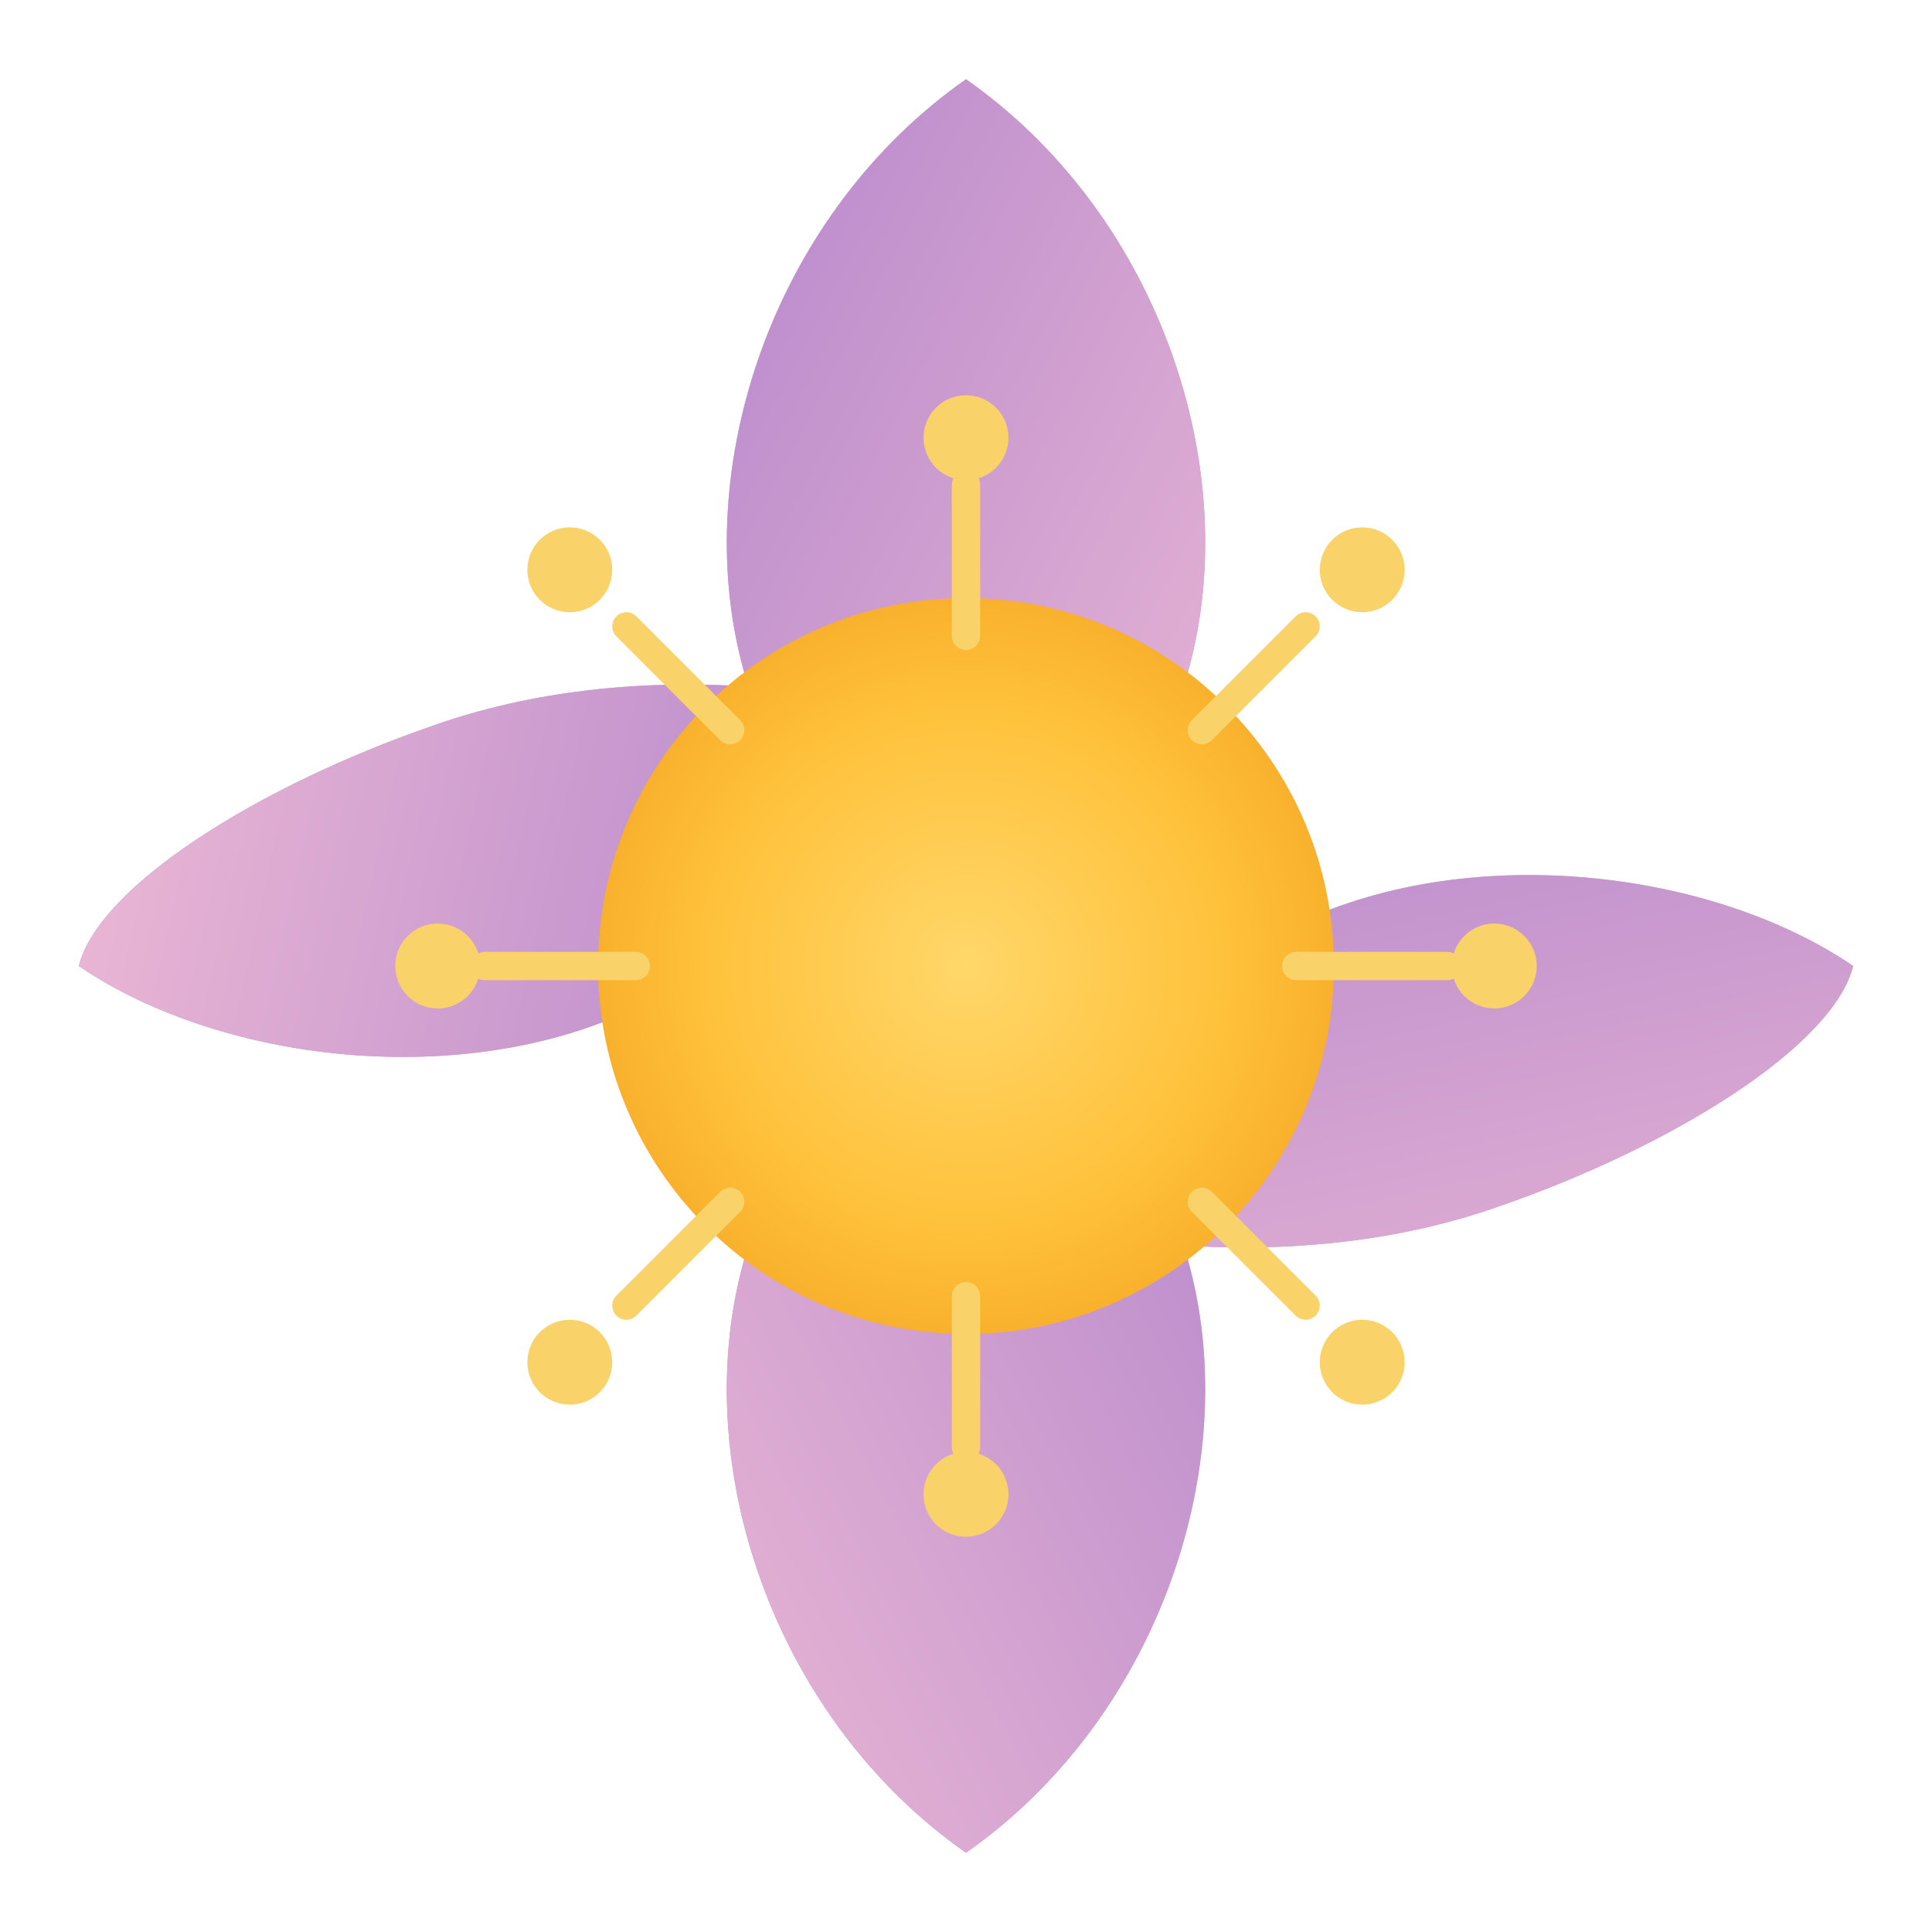
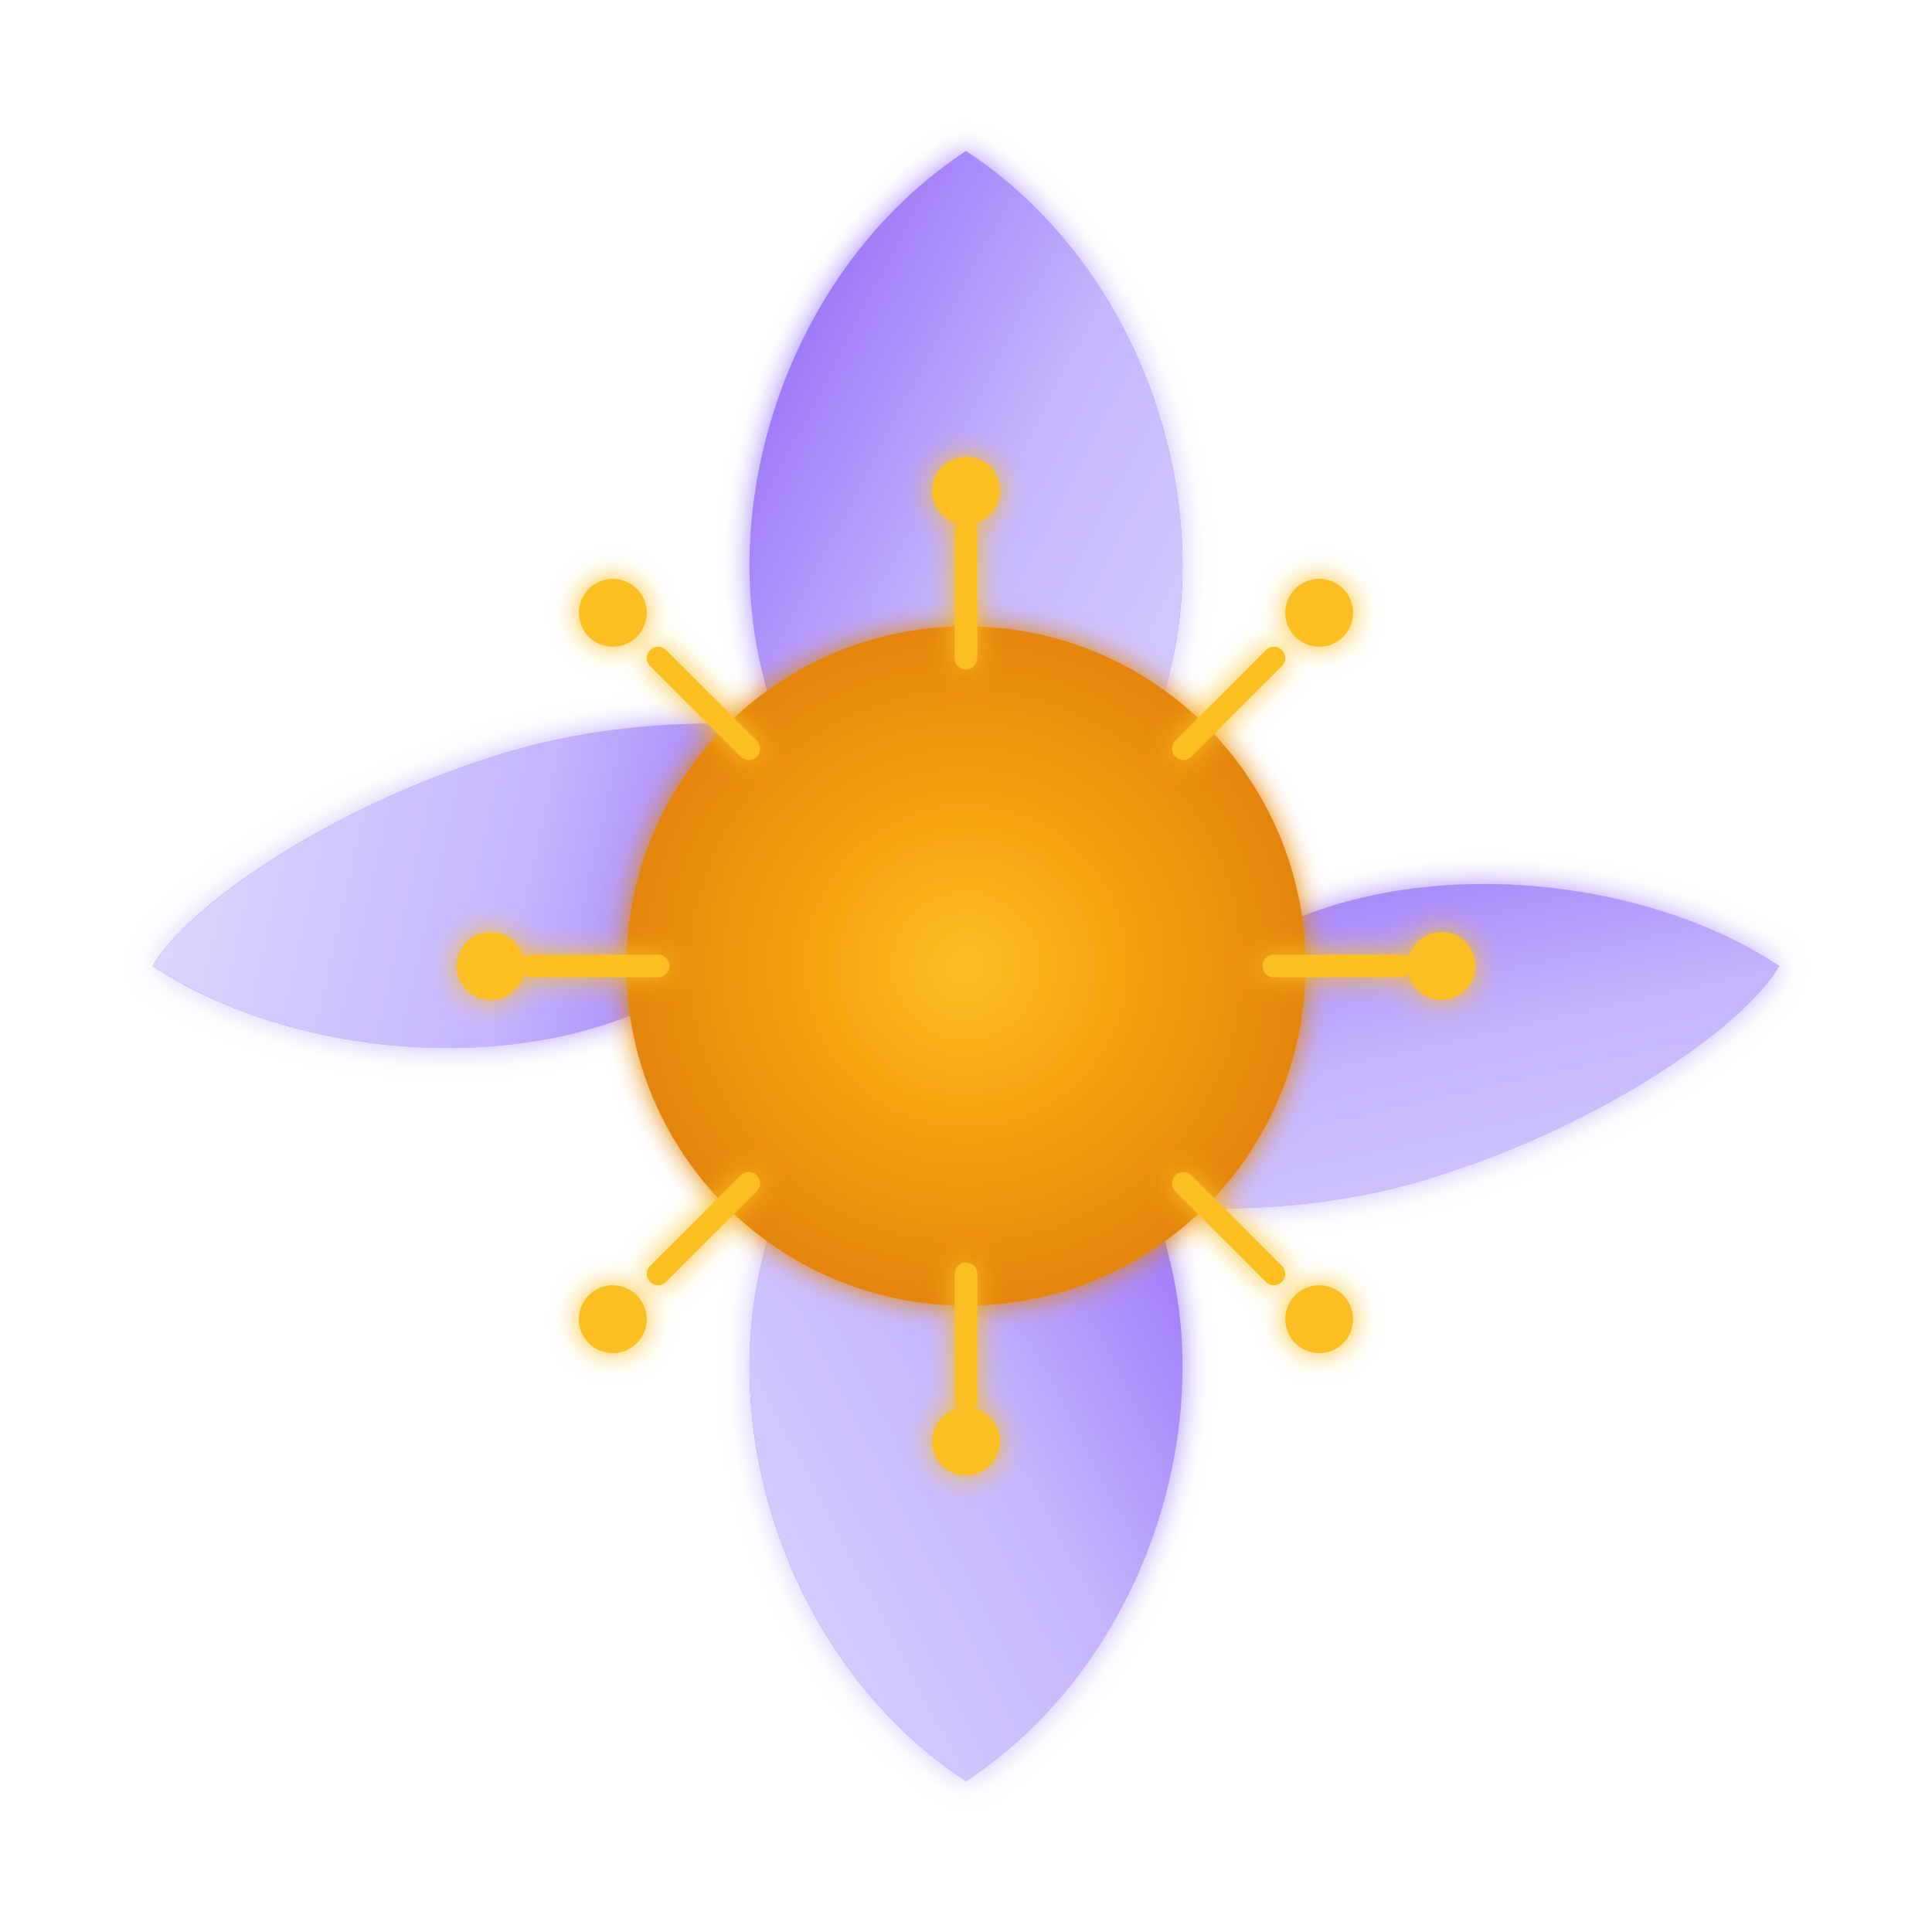
<svg xmlns="http://www.w3.org/2000/svg" width="512" height="512" viewBox="0 0 512 512" role="img" aria-label="PRD For AI Logo - Floral Circuit">
  <defs>
-     <radialGradient id="gold" cx="50%" cy="50%" r="60%">
-       <stop offset="0%" stop-color="#FFD76A" />
-       <stop offset="60%" stop-color="#FFC13A" />
-       <stop offset="100%" stop-color="#F5A623" />
+     <radialGradient id="gold" cx="50%" cy="50%" r="65%">
+       <stop offset="0%" stop-color="#FBBF24" />
+       <stop offset="40%" stop-color="#F59E0B" />
+       <stop offset="100%" stop-color="#D97706" />
    </radialGradient>
-     <linearGradient id="petal" x1="0" y1="0" x2="1" y2="1">
-       <stop offset="0" stop-color="#E9B6D4" />
-       <stop offset="1" stop-color="#B688CC" />
+     <linearGradient id="petal" x1="0%" y1="0%" x2="100%" y2="100%">
+       <stop offset="0%" stop-color="#DDD6FE" />
+       <stop offset="50%" stop-color="#C4B5FD" />
+       <stop offset="100%" stop-color="#8B5CF6" />
    </linearGradient>
+     <filter id="glow" x="-50%" y="-50%" width="200%" height="200%">
+       <feGaussianBlur stdDeviation="3" result="coloredBlur" />
+       <feMerge>
+         <feMergeNode in="coloredBlur" />
+         <feMergeNode in="SourceGraphic" />
+       </feMerge>
+     </filter>
    <style>
-       .c{stroke:#F9D36A;stroke-width:6;stroke-linecap:round;stroke-linejoin:round}
+       .circuit{stroke:#FBBF24;stroke-width:5;stroke-linecap:round;stroke-linejoin:round;filter:url(#glow)}
+       .petal{filter:url(#glow)}
    </style>
  </defs>
  <rect width="512" height="512" rx="32" fill="none" />
-   <g transform="translate(256,256) scale(1.25)">
-     <g fill="url(#petal)">
-       <path d="M0,-188 C-40,-160 -58,-108 -48,-66 C-36,-16 0,6 0,6 C0,6 36,-16 48,-66 C58,-108 40,-160 0,-188Z" />
-       <path d="M133,-133 C96,-126 54,-92 42,-52 C28,-6 58,22 58,22 C58,22 96,-2 116,-44 C133,-79 142,-118 133,-133Z" transform="rotate(45)" />
-       <path d="M188,0 C160,40 108,58 66,48 C16,36 -6,0 -6,0 C-6,0 16,-36 66,-48 C108,-58 160,-40 188,0Z" transform="rotate(90)" />
-       <path d="M133,133 C126,96 92,54 52,42 C6,28 -22,58 -22,58 C-22,58 2,96 44,116 C79,133 118,142 133,133Z" transform="rotate(135)" />
-       <path d="M0,188 C40,160 58,108 48,66 C36,16 0,-6 0,-6 C0,-6 -36,16 -48,66 C-58,108 -40,160 0,188Z" transform="rotate(180)" />
-       <path d="M-133,133 C-96,126 -54,92 -42,52 C-28,6 -58,-22 -58,-22 C-58,-22 -96,2 -116,44 C-133,79 -142,118 -133,133Z" transform="rotate(225)" />
-       <path d="M-188,0 C-160,-40 -108,-58 -66,-48 C-16,-36 6,0 6,0 C6,0 -16,36 -66,48 C-108,58 -160,40 -188,0Z" transform="rotate(270)" />
-       <path d="M-133,-133 C-126,-96 -92,-54 -52,-42 C-6,-28 22,-58 22,-58 C22,-58 -2,-96 -44,-116 C-79,-133 -118,-142 -133,-133Z" transform="rotate(315)" />
+   <g transform="translate(256,256) scale(1.2)">
+     <g fill="url(#petal)" class="petal">
+       <path d="M0,-180 C-38,-155 -55,-105 -45,-65 C-34,-18 0,4 0,4 C0,4 34,-18 45,-65 C55,-105 38,-155 0,-180Z" />
+       <path d="M127,-127 C92,-120 52,-88 41,-50 C27,-8 54,18 54,18 C54,18 88,-4 107,-42 C124,-75 131,-112 127,-127Z" transform="rotate(45)" />
+       <path d="M180,0 C155,38 105,55 65,45 C18,34 -4,0 -4,0 C-4,0 18,-34 65,-45 C105,-55 155,-38 180,0Z" transform="rotate(90)" />
+       <path d="M127,127 C120,92 88,52 50,41 C8,27 -18,54 -18,54 C-18,54 4,88 42,107 C75,124 112,131 127,127Z" transform="rotate(135)" />
+       <path d="M0,180 C38,155 55,105 45,65 C34,18 0,-4 0,-4 C0,-4 -34,18 -45,65 C-55,105 -38,155 0,180Z" transform="rotate(180)" />
+       <path d="M-127,127 C-92,120 -52,88 -41,50 C-27,8 -54,-18 -54,-18 C-54,-18 -88,4 -107,42 C-124,75 -131,112 -127,127Z" transform="rotate(225)" />
+       <path d="M-180,0 C-155,-38 -105,-55 -65,-45 C-18,-34 4,0 4,0 C4,0 -18,34 -65,45 C-105,55 -155,38 -180,0Z" transform="rotate(270)" />
+       <path d="M-127,-127 C-120,-92 -88,-52 -50,-41 C-8,-27 18,-54 18,-54 C18,-54 -4,-88 -42,-107 C-75,-124 -112,-131 -127,-127Z" transform="rotate(315)" />
    </g>
-     <circle r="78" fill="url(#gold)" />
-     <g class="c">
-       <path d="M0,-70 v-32" />
-       <circle cx="0" cy="-112" r="6" fill="#F9D36A" />
-       <path d="M50,-50 l22,-22" />
-       <circle cx="84" cy="-84" r="6" fill="#F9D36A" />
-       <path d="M70,0 h32" />
-       <circle cx="112" cy="0" r="6" fill="#F9D36A" />
-       <path d="M50,50 l22,22" />
-       <circle cx="84" cy="84" r="6" fill="#F9D36A" />
-       <path d="M0,70 v32" />
-       <circle cx="0" cy="112" r="6" fill="#F9D36A" />
-       <path d="M-50,50 l-22,22" />
-       <circle cx="-84" cy="84" r="6" fill="#F9D36A" />
-       <path d="M-70,0 h-32" />
-       <circle cx="-112" cy="0" r="6" fill="#F9D36A" />
-       <path d="M-50,-50 l-22,-22" />
-       <circle cx="-84" cy="-84" r="6" fill="#F9D36A" />
+     <circle r="75" fill="url(#gold)" filter="url(#glow)" />
+     <g class="circuit">
+       <path d="M0,-68 v-28" />
+       <circle cx="0" cy="-105" r="5" fill="#FBBF24" />
+       <path d="M48,-48 l20,-20" />
+       <circle cx="78" cy="-78" r="5" fill="#FBBF24" />
+       <path d="M68,0 h28" />
+       <circle cx="105" cy="0" r="5" fill="#FBBF24" />
+       <path d="M48,48 l20,20" />
+       <circle cx="78" cy="78" r="5" fill="#FBBF24" />
+       <path d="M0,68 v28" />
+       <circle cx="0" cy="105" r="5" fill="#FBBF24" />
+       <path d="M-48,48 l-20,20" />
+       <circle cx="-78" cy="78" r="5" fill="#FBBF24" />
+       <path d="M-68,0 h-28" />
+       <circle cx="-105" cy="0" r="5" fill="#FBBF24" />
+       <path d="M-48,-48 l-20,-20" />
+       <circle cx="-78" cy="-78" r="5" fill="#FBBF24" />
    </g>
  </g>
</svg>
